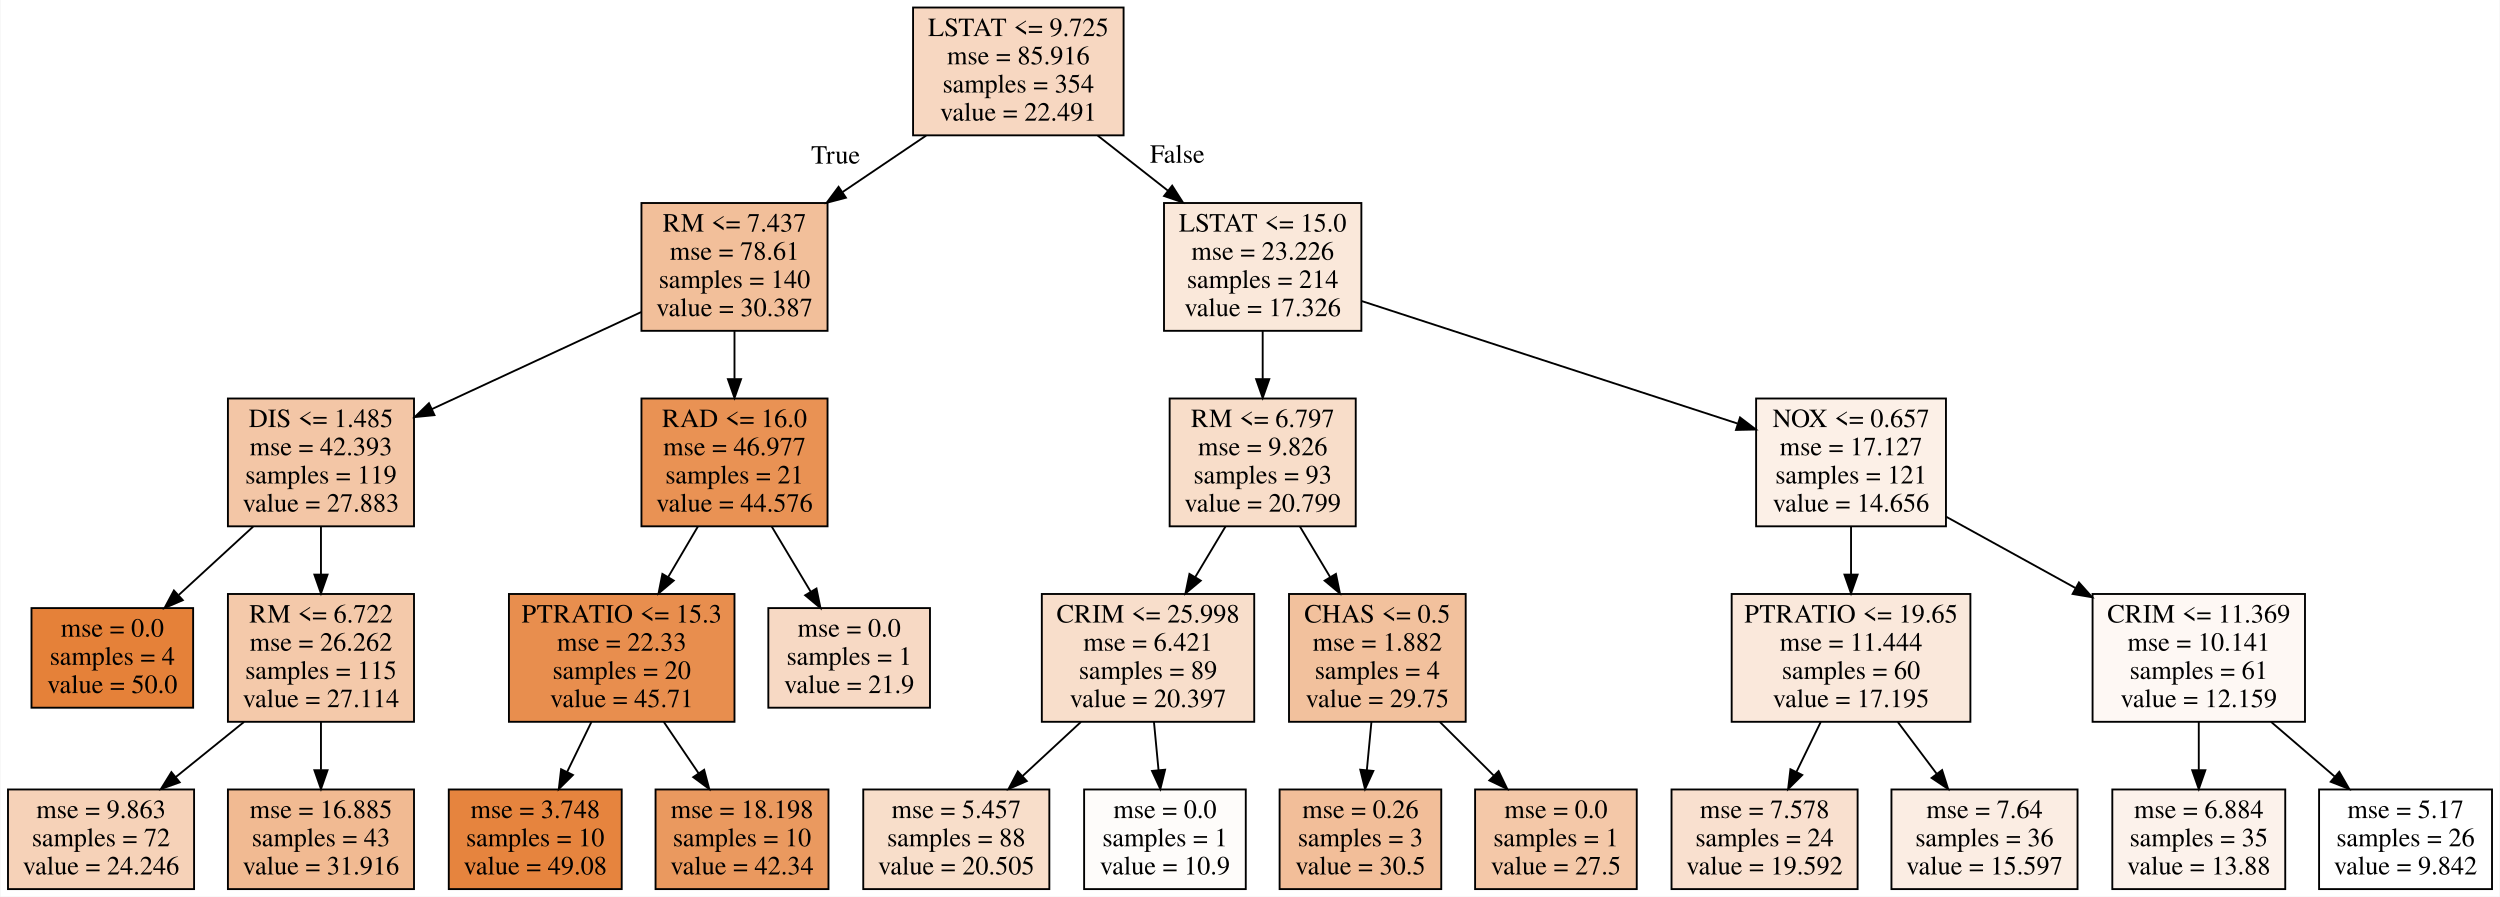
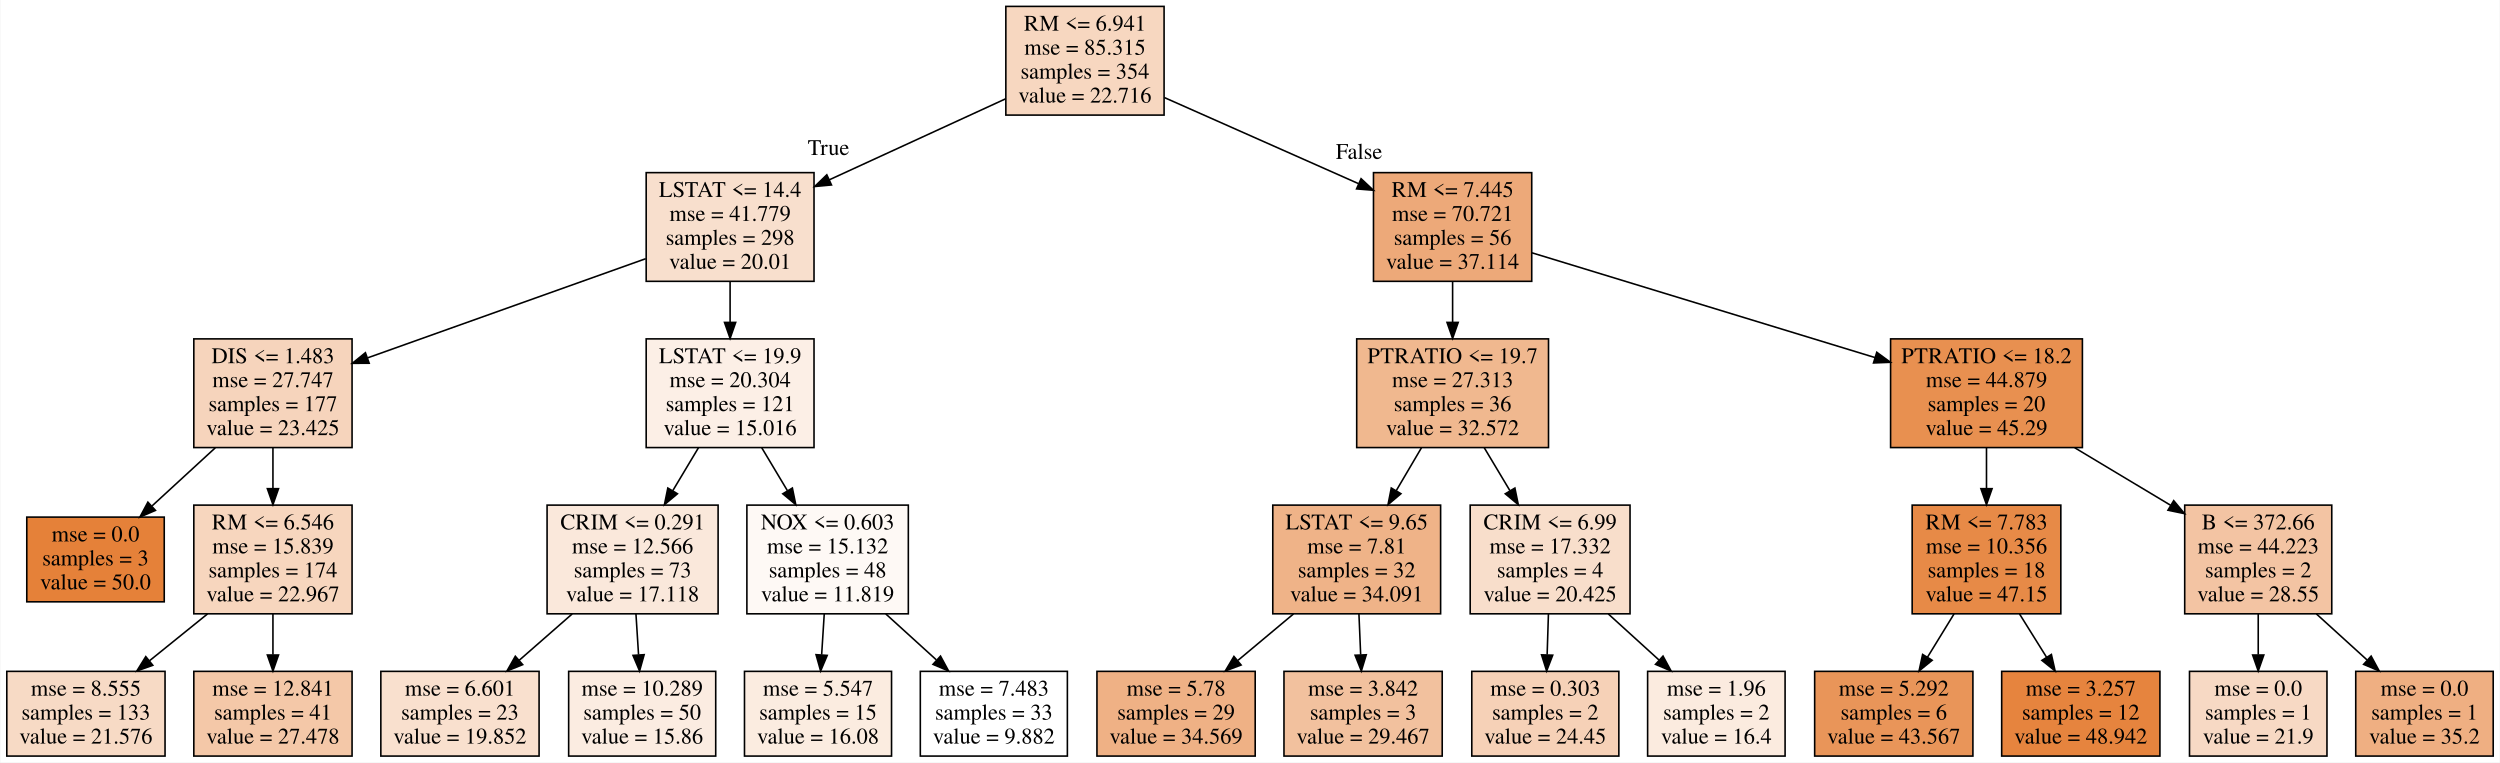
- <svg xmlns="http://www.w3.org/2000/svg" width="1330pt" height="477pt" viewBox="0.00 0.00 1329.50 477.00">
+ <svg xmlns="http://www.w3.org/2000/svg" width="1564pt" height="477pt" viewBox="0.00 0.00 1563.50 477.00">
  <g id="graph0" class="graph" transform="scale(1 1) rotate(0) translate(4 473)">
-     <polygon fill="white" stroke="transparent" points="-4,4 -4,-473 1325.5,-473 1325.5,4 -4,4" />
+     <polygon fill="white" stroke="transparent" points="-4,4 -4,-473 1559.5,-473 1559.5,4 -4,4" />
    <g id="node1" class="node">
-       <polygon fill="#f7d7c1" stroke="black" points="593.5,-469 481.5,-469 481.5,-401 593.5,-401 593.5,-469" />
-       <text text-anchor="middle" x="537.5" y="-453.8" font-family="Times,serif" font-size="14.00">LSTAT &lt;= 9.725</text>
-       <text text-anchor="middle" x="537.5" y="-438.8" font-family="Times,serif" font-size="14.00">mse = 85.916</text>
-       <text text-anchor="middle" x="537.5" y="-423.8" font-family="Times,serif" font-size="14.00">samples = 354</text>
-       <text text-anchor="middle" x="537.5" y="-408.8" font-family="Times,serif" font-size="14.00">value = 22.491</text>
+       <polygon fill="#f7d7c0" stroke="black" points="724,-469 625,-469 625,-401 724,-401 724,-469" />
+       <text text-anchor="middle" x="674.5" y="-453.8" font-family="Times,serif" font-size="14.00">RM &lt;= 6.941</text>
+       <text text-anchor="middle" x="674.5" y="-438.8" font-family="Times,serif" font-size="14.00">mse = 85.315</text>
+       <text text-anchor="middle" x="674.5" y="-423.8" font-family="Times,serif" font-size="14.00">samples = 354</text>
+       <text text-anchor="middle" x="674.5" y="-408.8" font-family="Times,serif" font-size="14.00">value = 22.716</text>
    </g>
    <g id="node2" class="node">
-       <polygon fill="#f2bf9a" stroke="black" points="436,-365 337,-365 337,-297 436,-297 436,-365" />
-       <text text-anchor="middle" x="386.5" y="-349.8" font-family="Times,serif" font-size="14.00">RM &lt;= 7.437</text>
-       <text text-anchor="middle" x="386.5" y="-334.8" font-family="Times,serif" font-size="14.00">mse = 78.61</text>
-       <text text-anchor="middle" x="386.5" y="-319.8" font-family="Times,serif" font-size="14.00">samples = 140</text>
-       <text text-anchor="middle" x="386.5" y="-304.8" font-family="Times,serif" font-size="14.00">value = 30.387</text>
+       <polygon fill="#f8dfcd" stroke="black" points="505,-365 400,-365 400,-297 505,-297 505,-365" />
+       <text text-anchor="middle" x="452.5" y="-349.8" font-family="Times,serif" font-size="14.00">LSTAT &lt;= 14.4</text>
+       <text text-anchor="middle" x="452.5" y="-334.8" font-family="Times,serif" font-size="14.00">mse = 41.779</text>
+       <text text-anchor="middle" x="452.5" y="-319.8" font-family="Times,serif" font-size="14.00">samples = 298</text>
+       <text text-anchor="middle" x="452.5" y="-304.8" font-family="Times,serif" font-size="14.00">value = 20.01</text>
    </g>
    <g id="edge1" class="edge">
-       <path fill="none" stroke="black" d="M488.47,-400.88C474.29,-391.3 458.68,-380.76 444.03,-370.86" />
-       <polygon fill="black" stroke="black" points="445.78,-367.82 435.54,-365.12 441.87,-373.62 445.78,-367.82" />
-       <text text-anchor="middle" x="440.29" y="-385.97" font-family="Times,serif" font-size="14.00">True</text>
-     </g>
-     <g id="node13" class="node">
-       <polygon fill="#fae8da" stroke="black" points="720,-365 615,-365 615,-297 720,-297 720,-365" />
-       <text text-anchor="middle" x="667.5" y="-349.8" font-family="Times,serif" font-size="14.00">LSTAT &lt;= 15.0</text>
-       <text text-anchor="middle" x="667.5" y="-334.8" font-family="Times,serif" font-size="14.00">mse = 23.226</text>
-       <text text-anchor="middle" x="667.5" y="-319.8" font-family="Times,serif" font-size="14.00">samples = 214</text>
-       <text text-anchor="middle" x="667.5" y="-304.8" font-family="Times,serif" font-size="14.00">value = 17.326</text>
-     </g>
-     <g id="edge12" class="edge">
-       <path fill="none" stroke="black" d="M579.71,-400.88C591.63,-391.53 604.72,-381.26 617.07,-371.57" />
-       <polygon fill="black" stroke="black" points="619.35,-374.23 625.06,-365.3 615.03,-368.72 619.35,-374.23" />
-       <text text-anchor="middle" x="622.06" y="-386.42" font-family="Times,serif" font-size="14.00">False</text>
+       <path fill="none" stroke="black" d="M624.96,-411.24C592.34,-396.25 549.4,-376.52 514.52,-360.5" />
+       <polygon fill="black" stroke="black" points="515.93,-357.29 505.38,-356.3 513,-363.65 515.93,-357.29" />
+       <text text-anchor="middle" x="514.06" y="-376.04" font-family="Times,serif" font-size="14.00">True</text>
+     </g>
+     <g id="node15" class="node">
+       <polygon fill="#eda979" stroke="black" points="954,-365 855,-365 855,-297 954,-297 954,-365" />
+       <text text-anchor="middle" x="904.5" y="-349.8" font-family="Times,serif" font-size="14.00">RM &lt;= 7.445</text>
+       <text text-anchor="middle" x="904.5" y="-334.8" font-family="Times,serif" font-size="14.00">mse = 70.721</text>
+       <text text-anchor="middle" x="904.5" y="-319.8" font-family="Times,serif" font-size="14.00">samples = 56</text>
+       <text text-anchor="middle" x="904.5" y="-304.8" font-family="Times,serif" font-size="14.00">value = 37.114</text>
+     </g>
+     <g id="edge14" class="edge">
+       <path fill="none" stroke="black" d="M724.12,-411.99C759.79,-396.17 808.03,-374.78 845.65,-358.1" />
+       <polygon fill="black" stroke="black" points="847.24,-361.22 854.97,-353.97 844.41,-354.82 847.24,-361.22" />
+       <text text-anchor="middle" x="845.97" y="-373.59" font-family="Times,serif" font-size="14.00">False</text>
    </g>
    <g id="node3" class="node">
-       <polygon fill="#f3c6a6" stroke="black" points="216,-261 117,-261 117,-193 216,-193 216,-261" />
-       <text text-anchor="middle" x="166.5" y="-245.8" font-family="Times,serif" font-size="14.00">DIS &lt;= 1.485</text>
-       <text text-anchor="middle" x="166.5" y="-230.8" font-family="Times,serif" font-size="14.00">mse = 42.393</text>
-       <text text-anchor="middle" x="166.5" y="-215.8" font-family="Times,serif" font-size="14.00">samples = 119</text>
-       <text text-anchor="middle" x="166.5" y="-200.8" font-family="Times,serif" font-size="14.00">value = 27.883</text>
+       <polygon fill="#f6d4bc" stroke="black" points="216,-261 117,-261 117,-193 216,-193 216,-261" />
+       <text text-anchor="middle" x="166.5" y="-245.8" font-family="Times,serif" font-size="14.00">DIS &lt;= 1.483</text>
+       <text text-anchor="middle" x="166.5" y="-230.8" font-family="Times,serif" font-size="14.00">mse = 27.747</text>
+       <text text-anchor="middle" x="166.5" y="-215.8" font-family="Times,serif" font-size="14.00">samples = 177</text>
+       <text text-anchor="middle" x="166.5" y="-200.8" font-family="Times,serif" font-size="14.00">value = 23.425</text>
    </g>
    <g id="edge2" class="edge">
-       <path fill="none" stroke="black" d="M336.85,-306.98C303.81,-291.66 260.25,-271.47 225.45,-255.33" />
-       <polygon fill="black" stroke="black" points="226.89,-252.14 216.35,-251.11 223.95,-258.49 226.89,-252.14" />
+       <path fill="none" stroke="black" d="M399.71,-311.17C350.43,-293.6 276.99,-267.41 225.73,-249.13" />
+       <polygon fill="black" stroke="black" points="226.71,-245.76 216.11,-245.69 224.35,-252.35 226.71,-245.76" />
    </g>
    <g id="node8" class="node">
-       <polygon fill="#e99254" stroke="black" points="436,-261 337,-261 337,-193 436,-193 436,-261" />
-       <text text-anchor="middle" x="386.5" y="-245.8" font-family="Times,serif" font-size="14.00">RAD &lt;= 16.0</text>
-       <text text-anchor="middle" x="386.5" y="-230.8" font-family="Times,serif" font-size="14.00">mse = 46.977</text>
-       <text text-anchor="middle" x="386.5" y="-215.8" font-family="Times,serif" font-size="14.00">samples = 21</text>
-       <text text-anchor="middle" x="386.5" y="-200.8" font-family="Times,serif" font-size="14.00">value = 44.576</text>
+       <polygon fill="#fcefe6" stroke="black" points="505,-261 400,-261 400,-193 505,-193 505,-261" />
+       <text text-anchor="middle" x="452.5" y="-245.8" font-family="Times,serif" font-size="14.00">LSTAT &lt;= 19.9</text>
+       <text text-anchor="middle" x="452.5" y="-230.8" font-family="Times,serif" font-size="14.00">mse = 20.304</text>
+       <text text-anchor="middle" x="452.5" y="-215.8" font-family="Times,serif" font-size="14.00">samples = 121</text>
+       <text text-anchor="middle" x="452.5" y="-200.8" font-family="Times,serif" font-size="14.00">value = 15.016</text>
    </g>
    <g id="edge7" class="edge">
-       <path fill="none" stroke="black" d="M386.5,-296.88C386.5,-288.78 386.5,-279.98 386.5,-271.47" />
-       <polygon fill="black" stroke="black" points="390,-271.3 386.5,-261.3 383,-271.3 390,-271.3" />
+       <path fill="none" stroke="black" d="M452.5,-296.88C452.5,-288.78 452.5,-279.98 452.5,-271.47" />
+       <polygon fill="black" stroke="black" points="456,-271.3 452.5,-261.3 449,-271.3 456,-271.3" />
    </g>
    <g id="node4" class="node">
      <polygon fill="#e58139" stroke="black" points="98.5,-149.5 12.5,-149.5 12.5,-96.5 98.5,-96.5 98.5,-149.5" />
      <text text-anchor="middle" x="55.5" y="-134.3" font-family="Times,serif" font-size="14.00">mse = 0.0</text>
-       <text text-anchor="middle" x="55.5" y="-119.3" font-family="Times,serif" font-size="14.00">samples = 4</text>
+       <text text-anchor="middle" x="55.5" y="-119.3" font-family="Times,serif" font-size="14.00">samples = 3</text>
      <text text-anchor="middle" x="55.5" y="-104.3" font-family="Times,serif" font-size="14.00">value = 50.0</text>
    </g>
    <g id="edge3" class="edge">
      <path fill="none" stroke="black" d="M130.46,-192.88C117.78,-181.23 103.54,-168.14 90.9,-156.53" />
      <polygon fill="black" stroke="black" points="93,-153.71 83.27,-149.52 88.27,-158.86 93,-153.71" />
    </g>
    <g id="node5" class="node">
-       <polygon fill="#f4c9aa" stroke="black" points="216,-157 117,-157 117,-89 216,-89 216,-157" />
-       <text text-anchor="middle" x="166.5" y="-141.8" font-family="Times,serif" font-size="14.00">RM &lt;= 6.722</text>
-       <text text-anchor="middle" x="166.5" y="-126.8" font-family="Times,serif" font-size="14.00">mse = 26.262</text>
-       <text text-anchor="middle" x="166.5" y="-111.8" font-family="Times,serif" font-size="14.00">samples = 115</text>
-       <text text-anchor="middle" x="166.5" y="-96.8" font-family="Times,serif" font-size="14.00">value = 27.114</text>
+       <polygon fill="#f7d6be" stroke="black" points="216,-157 117,-157 117,-89 216,-89 216,-157" />
+       <text text-anchor="middle" x="166.5" y="-141.8" font-family="Times,serif" font-size="14.00">RM &lt;= 6.546</text>
+       <text text-anchor="middle" x="166.5" y="-126.8" font-family="Times,serif" font-size="14.00">mse = 15.839</text>
+       <text text-anchor="middle" x="166.5" y="-111.8" font-family="Times,serif" font-size="14.00">samples = 174</text>
+       <text text-anchor="middle" x="166.5" y="-96.8" font-family="Times,serif" font-size="14.00">value = 22.967</text>
    </g>
    <g id="edge4" class="edge">
      <path fill="none" stroke="black" d="M166.5,-192.88C166.5,-184.78 166.5,-175.98 166.5,-167.47" />
      <polygon fill="black" stroke="black" points="170,-167.3 166.5,-157.3 163,-167.3 170,-167.3" />
    </g>
    <g id="node6" class="node">
-       <polygon fill="#f6d2b8" stroke="black" points="99,-53 0,-53 0,0 99,0 99,-53" />
-       <text text-anchor="middle" x="49.5" y="-37.8" font-family="Times,serif" font-size="14.00">mse = 9.863</text>
-       <text text-anchor="middle" x="49.5" y="-22.8" font-family="Times,serif" font-size="14.00">samples = 72</text>
-       <text text-anchor="middle" x="49.5" y="-7.8" font-family="Times,serif" font-size="14.00">value = 24.246</text>
+       <polygon fill="#f7dac5" stroke="black" points="99,-53 0,-53 0,0 99,0 99,-53" />
+       <text text-anchor="middle" x="49.5" y="-37.8" font-family="Times,serif" font-size="14.00">mse = 8.555</text>
+       <text text-anchor="middle" x="49.5" y="-22.8" font-family="Times,serif" font-size="14.00">samples = 133</text>
+       <text text-anchor="middle" x="49.5" y="-7.8" font-family="Times,serif" font-size="14.00">value = 21.576</text>
    </g>
    <g id="edge5" class="edge">
      <path fill="none" stroke="black" d="M125.58,-88.95C113.8,-79.43 100.97,-69.07 89.26,-59.62" />
      <polygon fill="black" stroke="black" points="91.34,-56.8 81.36,-53.24 86.94,-62.24 91.34,-56.8" />
    </g>
    <g id="node7" class="node">
-       <polygon fill="#f1ba92" stroke="black" points="216,-53 117,-53 117,0 216,0 216,-53" />
-       <text text-anchor="middle" x="166.5" y="-37.8" font-family="Times,serif" font-size="14.00">mse = 16.885</text>
-       <text text-anchor="middle" x="166.5" y="-22.8" font-family="Times,serif" font-size="14.00">samples = 43</text>
-       <text text-anchor="middle" x="166.5" y="-7.8" font-family="Times,serif" font-size="14.00">value = 31.916</text>
+       <polygon fill="#f4c8a8" stroke="black" points="216,-53 117,-53 117,0 216,0 216,-53" />
+       <text text-anchor="middle" x="166.5" y="-37.8" font-family="Times,serif" font-size="14.00">mse = 12.841</text>
+       <text text-anchor="middle" x="166.5" y="-22.8" font-family="Times,serif" font-size="14.00">samples = 41</text>
+       <text text-anchor="middle" x="166.5" y="-7.8" font-family="Times,serif" font-size="14.00">value = 27.478</text>
    </g>
    <g id="edge6" class="edge">
      <path fill="none" stroke="black" d="M166.5,-88.95C166.5,-80.72 166.5,-71.85 166.5,-63.48" />
      <polygon fill="black" stroke="black" points="170,-63.24 166.5,-53.24 163,-63.24 170,-63.24" />
    </g>
    <g id="node9" class="node">
-       <polygon fill="#e88e4e" stroke="black" points="386.5,-157 266.5,-157 266.5,-89 386.5,-89 386.5,-157" />
-       <text text-anchor="middle" x="326.5" y="-141.8" font-family="Times,serif" font-size="14.00">PTRATIO &lt;= 15.3</text>
-       <text text-anchor="middle" x="326.5" y="-126.8" font-family="Times,serif" font-size="14.00">mse = 22.33</text>
-       <text text-anchor="middle" x="326.5" y="-111.8" font-family="Times,serif" font-size="14.00">samples = 20</text>
-       <text text-anchor="middle" x="326.5" y="-96.8" font-family="Times,serif" font-size="14.00">value = 45.71</text>
+       <polygon fill="#fae8db" stroke="black" points="445,-157 338,-157 338,-89 445,-89 445,-157" />
+       <text text-anchor="middle" x="391.5" y="-141.8" font-family="Times,serif" font-size="14.00">CRIM &lt;= 0.291</text>
+       <text text-anchor="middle" x="391.5" y="-126.8" font-family="Times,serif" font-size="14.00">mse = 12.566</text>
+       <text text-anchor="middle" x="391.5" y="-111.8" font-family="Times,serif" font-size="14.00">samples = 73</text>
+       <text text-anchor="middle" x="391.5" y="-96.8" font-family="Times,serif" font-size="14.00">value = 17.118</text>
    </g>
    <g id="edge8" class="edge">
-       <path fill="none" stroke="black" d="M367.02,-192.88C361.99,-184.33 356.51,-175.01 351.25,-166.07" />
-       <polygon fill="black" stroke="black" points="354.17,-164.14 346.09,-157.3 348.14,-167.69 354.17,-164.14" />
+       <path fill="none" stroke="black" d="M432.7,-192.88C427.58,-184.33 422.01,-175.01 416.66,-166.07" />
+       <polygon fill="black" stroke="black" points="419.55,-164.09 411.41,-157.3 413.54,-167.68 419.55,-164.09" />
    </g>
    <g id="node12" class="node">
-       <polygon fill="#f7d9c4" stroke="black" points="490.5,-149.5 404.5,-149.5 404.5,-96.5 490.5,-96.5 490.5,-149.5" />
-       <text text-anchor="middle" x="447.5" y="-134.3" font-family="Times,serif" font-size="14.00">mse = 0.0</text>
-       <text text-anchor="middle" x="447.5" y="-119.3" font-family="Times,serif" font-size="14.00">samples = 1</text>
-       <text text-anchor="middle" x="447.5" y="-104.3" font-family="Times,serif" font-size="14.00">value = 21.9</text>
+       <polygon fill="#fef9f5" stroke="black" points="564,-157 463,-157 463,-89 564,-89 564,-157" />
+       <text text-anchor="middle" x="513.5" y="-141.8" font-family="Times,serif" font-size="14.00">NOX &lt;= 0.603</text>
+       <text text-anchor="middle" x="513.5" y="-126.8" font-family="Times,serif" font-size="14.00">mse = 15.132</text>
+       <text text-anchor="middle" x="513.5" y="-111.8" font-family="Times,serif" font-size="14.00">samples = 48</text>
+       <text text-anchor="middle" x="513.5" y="-96.8" font-family="Times,serif" font-size="14.00">value = 11.819</text>
    </g>
    <g id="edge11" class="edge">
-       <path fill="none" stroke="black" d="M406.3,-192.88C412.95,-181.78 420.37,-169.37 427.06,-158.18" />
-       <polygon fill="black" stroke="black" points="430.11,-159.9 432.24,-149.52 424.1,-156.31 430.11,-159.9" />
+       <path fill="none" stroke="black" d="M472.3,-192.88C477.42,-184.33 482.99,-175.01 488.34,-166.07" />
+       <polygon fill="black" stroke="black" points="491.46,-167.68 493.59,-157.3 485.45,-164.09 491.46,-167.68" />
    </g>
    <g id="node10" class="node">
-       <polygon fill="#e6843e" stroke="black" points="326.5,-53 234.5,-53 234.5,0 326.5,0 326.5,-53" />
-       <text text-anchor="middle" x="280.5" y="-37.8" font-family="Times,serif" font-size="14.00">mse = 3.748</text>
-       <text text-anchor="middle" x="280.5" y="-22.8" font-family="Times,serif" font-size="14.00">samples = 10</text>
-       <text text-anchor="middle" x="280.5" y="-7.8" font-family="Times,serif" font-size="14.00">value = 49.08</text>
+       <polygon fill="#f9e0ce" stroke="black" points="333,-53 234,-53 234,0 333,0 333,-53" />
+       <text text-anchor="middle" x="283.5" y="-37.8" font-family="Times,serif" font-size="14.00">mse = 6.601</text>
+       <text text-anchor="middle" x="283.5" y="-22.8" font-family="Times,serif" font-size="14.00">samples = 23</text>
+       <text text-anchor="middle" x="283.5" y="-7.8" font-family="Times,serif" font-size="14.00">value = 19.852</text>
    </g>
    <g id="edge9" class="edge">
-       <path fill="none" stroke="black" d="M310.41,-88.95C306.23,-80.35 301.7,-71.06 297.47,-62.37" />
-       <polygon fill="black" stroke="black" points="300.55,-60.7 293.03,-53.24 294.26,-63.76 300.55,-60.7" />
+       <path fill="none" stroke="black" d="M353.73,-88.95C342.96,-79.53 331.24,-69.27 320.52,-59.89" />
+       <polygon fill="black" stroke="black" points="322.74,-57.19 312.91,-53.24 318.13,-62.46 322.74,-57.19" />
    </g>
    <g id="node11" class="node">
-       <polygon fill="#ea995f" stroke="black" points="436.5,-53 344.5,-53 344.5,0 436.5,0 436.5,-53" />
-       <text text-anchor="middle" x="390.5" y="-37.8" font-family="Times,serif" font-size="14.00">mse = 18.198</text>
-       <text text-anchor="middle" x="390.5" y="-22.8" font-family="Times,serif" font-size="14.00">samples = 10</text>
-       <text text-anchor="middle" x="390.5" y="-7.8" font-family="Times,serif" font-size="14.00">value = 42.34</text>
+       <polygon fill="#fbece1" stroke="black" points="443.5,-53 351.5,-53 351.5,0 443.5,0 443.5,-53" />
+       <text text-anchor="middle" x="397.5" y="-37.8" font-family="Times,serif" font-size="14.00">mse = 10.289</text>
+       <text text-anchor="middle" x="397.5" y="-22.8" font-family="Times,serif" font-size="14.00">samples = 50</text>
+       <text text-anchor="middle" x="397.5" y="-7.8" font-family="Times,serif" font-size="14.00">value = 15.86</text>
    </g>
    <g id="edge10" class="edge">
-       <path fill="none" stroke="black" d="M348.88,-88.95C354.89,-80.07 361.4,-70.46 367.45,-61.54" />
-       <polygon fill="black" stroke="black" points="370.36,-63.48 373.07,-53.24 364.56,-59.55 370.36,-63.48" />
+       <path fill="none" stroke="black" d="M393.6,-88.95C394.12,-80.72 394.68,-71.85 395.22,-63.48" />
+       <polygon fill="black" stroke="black" points="398.73,-63.44 395.87,-53.24 391.74,-62.99 398.73,-63.44" />
+     </g>
+     <g id="node13" class="node">
+       <polygon fill="#fbece0" stroke="black" points="553.5,-53 461.5,-53 461.5,0 553.5,0 553.5,-53" />
+       <text text-anchor="middle" x="507.5" y="-37.8" font-family="Times,serif" font-size="14.00">mse = 5.547</text>
+       <text text-anchor="middle" x="507.5" y="-22.8" font-family="Times,serif" font-size="14.00">samples = 15</text>
+       <text text-anchor="middle" x="507.5" y="-7.8" font-family="Times,serif" font-size="14.00">value = 16.08</text>
+     </g>
+     <g id="edge12" class="edge">
+       <path fill="none" stroke="black" d="M511.4,-88.95C510.88,-80.72 510.32,-71.85 509.78,-63.48" />
+       <polygon fill="black" stroke="black" points="513.26,-62.99 509.13,-53.24 506.27,-63.44 513.26,-62.99" />
    </g>
    <g id="node14" class="node">
-       <polygon fill="#f8ddc9" stroke="black" points="717,-261 618,-261 618,-193 717,-193 717,-261" />
-       <text text-anchor="middle" x="667.5" y="-245.8" font-family="Times,serif" font-size="14.00">RM &lt;= 6.797</text>
-       <text text-anchor="middle" x="667.5" y="-230.8" font-family="Times,serif" font-size="14.00">mse = 9.826</text>
-       <text text-anchor="middle" x="667.5" y="-215.8" font-family="Times,serif" font-size="14.00">samples = 93</text>
-       <text text-anchor="middle" x="667.5" y="-200.8" font-family="Times,serif" font-size="14.00">value = 20.799</text>
+       <polygon fill="#ffffff" stroke="black" points="663.5,-53 571.5,-53 571.5,0 663.5,0 663.5,-53" />
+       <text text-anchor="middle" x="617.5" y="-37.8" font-family="Times,serif" font-size="14.00">mse = 7.483</text>
+       <text text-anchor="middle" x="617.5" y="-22.8" font-family="Times,serif" font-size="14.00">samples = 33</text>
+       <text text-anchor="middle" x="617.5" y="-7.8" font-family="Times,serif" font-size="14.00">value = 9.882</text>
    </g>
    <g id="edge13" class="edge">
-       <path fill="none" stroke="black" d="M667.5,-296.88C667.5,-288.78 667.5,-279.98 667.5,-271.47" />
-       <polygon fill="black" stroke="black" points="671,-271.3 667.5,-261.3 664,-271.3 671,-271.3" />
+       <path fill="none" stroke="black" d="M549.87,-88.95C560.14,-79.62 571.31,-69.47 581.55,-60.16" />
+       <polygon fill="black" stroke="black" points="584.13,-62.55 589.18,-53.24 579.42,-57.37 584.13,-62.55" />
+     </g>
+     <g id="node16" class="node">
+       <polygon fill="#f0b88f" stroke="black" points="964.5,-261 844.5,-261 844.5,-193 964.5,-193 964.5,-261" />
+       <text text-anchor="middle" x="904.5" y="-245.8" font-family="Times,serif" font-size="14.00">PTRATIO &lt;= 19.7</text>
+       <text text-anchor="middle" x="904.5" y="-230.8" font-family="Times,serif" font-size="14.00">mse = 27.313</text>
+       <text text-anchor="middle" x="904.5" y="-215.8" font-family="Times,serif" font-size="14.00">samples = 36</text>
+       <text text-anchor="middle" x="904.5" y="-200.8" font-family="Times,serif" font-size="14.00">value = 32.572</text>
+     </g>
+     <g id="edge15" class="edge">
+       <path fill="none" stroke="black" d="M904.5,-296.88C904.5,-288.78 904.5,-279.98 904.5,-271.47" />
+       <polygon fill="black" stroke="black" points="908,-271.3 904.5,-261.3 901,-271.3 908,-271.3" />
+     </g>
+     <g id="node23" class="node">
+       <polygon fill="#e89050" stroke="black" points="1298.5,-261 1178.5,-261 1178.5,-193 1298.5,-193 1298.5,-261" />
+       <text text-anchor="middle" x="1238.5" y="-245.8" font-family="Times,serif" font-size="14.00">PTRATIO &lt;= 18.2</text>
+       <text text-anchor="middle" x="1238.5" y="-230.8" font-family="Times,serif" font-size="14.00">mse = 44.879</text>
+       <text text-anchor="middle" x="1238.5" y="-215.8" font-family="Times,serif" font-size="14.00">samples = 20</text>
+       <text text-anchor="middle" x="1238.5" y="-200.8" font-family="Times,serif" font-size="14.00">value = 45.29</text>
+     </g>
+     <g id="edge22" class="edge">
+       <path fill="none" stroke="black" d="M954.14,-314.84C1011.01,-297.47 1104.59,-268.89 1168.76,-249.3" />
+       <polygon fill="black" stroke="black" points="1169.86,-252.62 1178.4,-246.35 1167.81,-245.93 1169.86,-252.62" />
+     </g>
+     <g id="node17" class="node">
+       <polygon fill="#efb388" stroke="black" points="897,-157 792,-157 792,-89 897,-89 897,-157" />
+       <text text-anchor="middle" x="844.5" y="-141.8" font-family="Times,serif" font-size="14.00">LSTAT &lt;= 9.65</text>
+       <text text-anchor="middle" x="844.5" y="-126.8" font-family="Times,serif" font-size="14.00">mse = 7.81</text>
+       <text text-anchor="middle" x="844.5" y="-111.8" font-family="Times,serif" font-size="14.00">samples = 32</text>
+       <text text-anchor="middle" x="844.5" y="-96.8" font-family="Times,serif" font-size="14.00">value = 34.091</text>
+     </g>
+     <g id="edge16" class="edge">
+       <path fill="none" stroke="black" d="M885.02,-192.88C879.99,-184.33 874.51,-175.01 869.25,-166.07" />
+       <polygon fill="black" stroke="black" points="872.17,-164.14 864.09,-157.3 866.14,-167.69 872.17,-164.14" />
+     </g>
+     <g id="node20" class="node">
+       <polygon fill="#f8decb" stroke="black" points="1015.5,-157 915.5,-157 915.5,-89 1015.5,-89 1015.5,-157" />
+       <text text-anchor="middle" x="965.5" y="-141.8" font-family="Times,serif" font-size="14.00">CRIM &lt;= 6.99</text>
+       <text text-anchor="middle" x="965.5" y="-126.8" font-family="Times,serif" font-size="14.00">mse = 17.332</text>
+       <text text-anchor="middle" x="965.5" y="-111.8" font-family="Times,serif" font-size="14.00">samples = 4</text>
+       <text text-anchor="middle" x="965.5" y="-96.8" font-family="Times,serif" font-size="14.00">value = 20.425</text>
+     </g>
+     <g id="edge19" class="edge">
+       <path fill="none" stroke="black" d="M924.3,-192.88C929.42,-184.33 934.99,-175.01 940.34,-166.07" />
+       <polygon fill="black" stroke="black" points="943.46,-167.68 945.59,-157.3 937.45,-164.09 943.46,-167.68" />
+     </g>
+     <g id="node18" class="node">
+       <polygon fill="#efb185" stroke="black" points="781,-53 682,-53 682,0 781,0 781,-53" />
+       <text text-anchor="middle" x="731.5" y="-37.8" font-family="Times,serif" font-size="14.00">mse = 5.78</text>
+       <text text-anchor="middle" x="731.5" y="-22.8" font-family="Times,serif" font-size="14.00">samples = 29</text>
+       <text text-anchor="middle" x="731.5" y="-7.8" font-family="Times,serif" font-size="14.00">value = 34.569</text>
+     </g>
+     <g id="edge17" class="edge">
+       <path fill="none" stroke="black" d="M804.98,-88.95C793.71,-79.53 781.45,-69.27 770.23,-59.89" />
+       <polygon fill="black" stroke="black" points="772.19,-56.97 762.28,-53.24 767.7,-62.34 772.19,-56.97" />
+     </g>
+     <g id="node19" class="node">
+       <polygon fill="#f2c19e" stroke="black" points="898,-53 799,-53 799,0 898,0 898,-53" />
+       <text text-anchor="middle" x="848.5" y="-37.8" font-family="Times,serif" font-size="14.00">mse = 3.842</text>
+       <text text-anchor="middle" x="848.5" y="-22.8" font-family="Times,serif" font-size="14.00">samples = 3</text>
+       <text text-anchor="middle" x="848.5" y="-7.8" font-family="Times,serif" font-size="14.00">value = 29.467</text>
+     </g>
+     <g id="edge18" class="edge">
+       <path fill="none" stroke="black" d="M845.9,-88.95C846.25,-80.72 846.62,-71.85 846.98,-63.48" />
+       <polygon fill="black" stroke="black" points="850.48,-63.38 847.41,-53.24 843.49,-63.08 850.48,-63.38" />
    </g>
    <g id="node21" class="node">
-       <polygon fill="#fcf0e7" stroke="black" points="1031,-261 930,-261 930,-193 1031,-193 1031,-261" />
-       <text text-anchor="middle" x="980.5" y="-245.8" font-family="Times,serif" font-size="14.00">NOX &lt;= 0.657</text>
-       <text text-anchor="middle" x="980.5" y="-230.8" font-family="Times,serif" font-size="14.00">mse = 17.127</text>
-       <text text-anchor="middle" x="980.5" y="-215.8" font-family="Times,serif" font-size="14.00">samples = 121</text>
-       <text text-anchor="middle" x="980.5" y="-200.8" font-family="Times,serif" font-size="14.00">value = 14.656</text>
+       <polygon fill="#f6d1b7" stroke="black" points="1008.5,-53 916.5,-53 916.5,0 1008.5,0 1008.5,-53" />
+       <text text-anchor="middle" x="962.5" y="-37.8" font-family="Times,serif" font-size="14.00">mse = 0.303</text>
+       <text text-anchor="middle" x="962.5" y="-22.8" font-family="Times,serif" font-size="14.00">samples = 2</text>
+       <text text-anchor="middle" x="962.5" y="-7.8" font-family="Times,serif" font-size="14.00">value = 24.45</text>
    </g>
    <g id="edge20" class="edge">
-       <path fill="none" stroke="black" d="M720.24,-312.81C775.5,-294.81 862.16,-266.56 920.12,-247.68" />
-       <polygon fill="black" stroke="black" points="921.45,-250.92 929.88,-244.5 919.29,-244.27 921.45,-250.92" />
-     </g>
-     <g id="node15" class="node">
-       <polygon fill="#f8decb" stroke="black" points="663,-157 550,-157 550,-89 663,-89 663,-157" />
-       <text text-anchor="middle" x="606.5" y="-141.8" font-family="Times,serif" font-size="14.00">CRIM &lt;= 25.998</text>
-       <text text-anchor="middle" x="606.5" y="-126.8" font-family="Times,serif" font-size="14.00">mse = 6.421</text>
-       <text text-anchor="middle" x="606.5" y="-111.8" font-family="Times,serif" font-size="14.00">samples = 89</text>
-       <text text-anchor="middle" x="606.5" y="-96.8" font-family="Times,serif" font-size="14.00">value = 20.397</text>
-     </g>
-     <g id="edge14" class="edge">
-       <path fill="none" stroke="black" d="M647.7,-192.88C642.58,-184.33 637.01,-175.01 631.66,-166.07" />
-       <polygon fill="black" stroke="black" points="634.55,-164.09 626.41,-157.3 628.54,-167.68 634.55,-164.09" />
-     </g>
-     <g id="node18" class="node">
-       <polygon fill="#f2c19d" stroke="black" points="775.5,-157 681.5,-157 681.5,-89 775.5,-89 775.5,-157" />
-       <text text-anchor="middle" x="728.5" y="-141.8" font-family="Times,serif" font-size="14.00">CHAS &lt;= 0.5</text>
-       <text text-anchor="middle" x="728.5" y="-126.8" font-family="Times,serif" font-size="14.00">mse = 1.882</text>
-       <text text-anchor="middle" x="728.5" y="-111.8" font-family="Times,serif" font-size="14.00">samples = 4</text>
-       <text text-anchor="middle" x="728.5" y="-96.8" font-family="Times,serif" font-size="14.00">value = 29.75</text>
-     </g>
-     <g id="edge17" class="edge">
-       <path fill="none" stroke="black" d="M687.3,-192.88C692.42,-184.33 697.99,-175.01 703.34,-166.07" />
-       <polygon fill="black" stroke="black" points="706.46,-167.68 708.59,-157.3 700.45,-164.09 706.46,-167.68" />
-     </g>
-     <g id="node16" class="node">
-       <polygon fill="#f8deca" stroke="black" points="554,-53 455,-53 455,0 554,0 554,-53" />
-       <text text-anchor="middle" x="504.5" y="-37.8" font-family="Times,serif" font-size="14.00">mse = 5.457</text>
-       <text text-anchor="middle" x="504.5" y="-22.8" font-family="Times,serif" font-size="14.00">samples = 88</text>
-       <text text-anchor="middle" x="504.5" y="-7.8" font-family="Times,serif" font-size="14.00">value = 20.505</text>
-     </g>
-     <g id="edge15" class="edge">
-       <path fill="none" stroke="black" d="M570.83,-88.95C560.75,-79.62 549.8,-69.47 539.76,-60.16" />
-       <polygon fill="black" stroke="black" points="541.99,-57.47 532.28,-53.24 537.24,-62.6 541.99,-57.47" />
-     </g>
-     <g id="node17" class="node">
-       <polygon fill="#fefcfa" stroke="black" points="658.5,-53 572.5,-53 572.5,0 658.5,0 658.5,-53" />
-       <text text-anchor="middle" x="615.5" y="-37.8" font-family="Times,serif" font-size="14.00">mse = 0.0</text>
-       <text text-anchor="middle" x="615.5" y="-22.8" font-family="Times,serif" font-size="14.00">samples = 1</text>
-       <text text-anchor="middle" x="615.5" y="-7.8" font-family="Times,serif" font-size="14.00">value = 10.9</text>
-     </g>
-     <g id="edge16" class="edge">
-       <path fill="none" stroke="black" d="M609.65,-88.95C610.44,-80.62 611.3,-71.65 612.1,-63.2" />
-       <polygon fill="black" stroke="black" points="615.58,-63.52 613.05,-53.24 608.62,-62.86 615.58,-63.52" />
-     </g>
-     <g id="node19" class="node">
-       <polygon fill="#f2be99" stroke="black" points="762.5,-53 676.5,-53 676.5,0 762.5,0 762.5,-53" />
-       <text text-anchor="middle" x="719.5" y="-37.8" font-family="Times,serif" font-size="14.00">mse = 0.26</text>
-       <text text-anchor="middle" x="719.5" y="-22.8" font-family="Times,serif" font-size="14.00">samples = 3</text>
-       <text text-anchor="middle" x="719.5" y="-7.8" font-family="Times,serif" font-size="14.00">value = 30.5</text>
-     </g>
-     <g id="edge18" class="edge">
-       <path fill="none" stroke="black" d="M725.35,-88.95C724.56,-80.62 723.7,-71.65 722.9,-63.2" />
-       <polygon fill="black" stroke="black" points="726.38,-62.86 721.95,-53.24 719.42,-63.52 726.38,-62.86" />
-     </g>
-     <g id="node20" class="node">
-       <polygon fill="#f4c8a8" stroke="black" points="866.5,-53 780.5,-53 780.5,0 866.5,0 866.5,-53" />
-       <text text-anchor="middle" x="823.5" y="-37.8" font-family="Times,serif" font-size="14.00">mse = 0.0</text>
-       <text text-anchor="middle" x="823.5" y="-22.8" font-family="Times,serif" font-size="14.00">samples = 1</text>
-       <text text-anchor="middle" x="823.5" y="-7.8" font-family="Times,serif" font-size="14.00">value = 27.5</text>
-     </g>
-     <g id="edge19" class="edge">
-       <path fill="none" stroke="black" d="M761.73,-88.95C771.01,-79.71 781.11,-69.67 790.39,-60.44" />
-       <polygon fill="black" stroke="black" points="793.01,-62.77 797.63,-53.24 788.07,-57.81 793.01,-62.77" />
+       <path fill="none" stroke="black" d="M964.45,-88.95C964.19,-80.72 963.91,-71.85 963.64,-63.48" />
+       <polygon fill="black" stroke="black" points="967.13,-63.12 963.32,-53.24 960.14,-63.34 967.13,-63.12" />
    </g>
    <g id="node22" class="node">
-       <polygon fill="#fae8db" stroke="black" points="1044,-157 917,-157 917,-89 1044,-89 1044,-157" />
-       <text text-anchor="middle" x="980.5" y="-141.8" font-family="Times,serif" font-size="14.00">PTRATIO &lt;= 19.65</text>
-       <text text-anchor="middle" x="980.5" y="-126.8" font-family="Times,serif" font-size="14.00">mse = 11.444</text>
-       <text text-anchor="middle" x="980.5" y="-111.8" font-family="Times,serif" font-size="14.00">samples = 60</text>
-       <text text-anchor="middle" x="980.5" y="-96.8" font-family="Times,serif" font-size="14.00">value = 17.195</text>
+       <polygon fill="#fbebdf" stroke="black" points="1112.5,-53 1026.5,-53 1026.5,0 1112.5,0 1112.5,-53" />
+       <text text-anchor="middle" x="1069.5" y="-37.8" font-family="Times,serif" font-size="14.00">mse = 1.96</text>
+       <text text-anchor="middle" x="1069.5" y="-22.8" font-family="Times,serif" font-size="14.00">samples = 2</text>
+       <text text-anchor="middle" x="1069.5" y="-7.8" font-family="Times,serif" font-size="14.00">value = 16.4</text>
    </g>
    <g id="edge21" class="edge">
-       <path fill="none" stroke="black" d="M980.5,-192.88C980.5,-184.78 980.5,-175.98 980.5,-167.47" />
-       <polygon fill="black" stroke="black" points="984,-167.3 980.5,-157.3 977,-167.3 984,-167.3" />
+       <path fill="none" stroke="black" d="M1001.87,-88.95C1012.14,-79.62 1023.31,-69.47 1033.55,-60.16" />
+       <polygon fill="black" stroke="black" points="1036.13,-62.55 1041.18,-53.24 1031.42,-57.37 1036.13,-62.55" />
+     </g>
+     <g id="node24" class="node">
+       <polygon fill="#e78a47" stroke="black" points="1285,-157 1192,-157 1192,-89 1285,-89 1285,-157" />
+       <text text-anchor="middle" x="1238.5" y="-141.8" font-family="Times,serif" font-size="14.00">RM &lt;= 7.783</text>
+       <text text-anchor="middle" x="1238.5" y="-126.8" font-family="Times,serif" font-size="14.00">mse = 10.356</text>
+       <text text-anchor="middle" x="1238.5" y="-111.8" font-family="Times,serif" font-size="14.00">samples = 18</text>
+       <text text-anchor="middle" x="1238.5" y="-96.8" font-family="Times,serif" font-size="14.00">value = 47.15</text>
+     </g>
+     <g id="edge23" class="edge">
+       <path fill="none" stroke="black" d="M1238.5,-192.88C1238.5,-184.78 1238.5,-175.98 1238.5,-167.47" />
+       <polygon fill="black" stroke="black" points="1242,-167.3 1238.5,-157.3 1235,-167.3 1242,-167.3" />
+     </g>
+     <g id="node27" class="node">
+       <polygon fill="#f3c4a3" stroke="black" points="1454.5,-157 1362.5,-157 1362.5,-89 1454.5,-89 1454.5,-157" />
+       <text text-anchor="middle" x="1408.5" y="-141.8" font-family="Times,serif" font-size="14.00">B &lt;= 372.66</text>
+       <text text-anchor="middle" x="1408.5" y="-126.8" font-family="Times,serif" font-size="14.00">mse = 44.223</text>
+       <text text-anchor="middle" x="1408.5" y="-111.8" font-family="Times,serif" font-size="14.00">samples = 2</text>
+       <text text-anchor="middle" x="1408.5" y="-96.8" font-family="Times,serif" font-size="14.00">value = 28.55</text>
+     </g>
+     <g id="edge26" class="edge">
+       <path fill="none" stroke="black" d="M1293.69,-192.88C1312.95,-181.33 1334.54,-168.38 1353.75,-156.85" />
+       <polygon fill="black" stroke="black" points="1355.62,-159.81 1362.4,-151.66 1352.02,-153.8 1355.62,-159.81" />
    </g>
    <g id="node25" class="node">
-       <polygon fill="#fef8f4" stroke="black" points="1222,-157 1109,-157 1109,-89 1222,-89 1222,-157" />
-       <text text-anchor="middle" x="1165.5" y="-141.8" font-family="Times,serif" font-size="14.00">CRIM &lt;= 11.369</text>
-       <text text-anchor="middle" x="1165.5" y="-126.8" font-family="Times,serif" font-size="14.00">mse = 10.141</text>
-       <text text-anchor="middle" x="1165.5" y="-111.8" font-family="Times,serif" font-size="14.00">samples = 61</text>
-       <text text-anchor="middle" x="1165.5" y="-96.8" font-family="Times,serif" font-size="14.00">value = 12.159</text>
+       <polygon fill="#e99559" stroke="black" points="1230,-53 1131,-53 1131,0 1230,0 1230,-53" />
+       <text text-anchor="middle" x="1180.5" y="-37.8" font-family="Times,serif" font-size="14.00">mse = 5.292</text>
+       <text text-anchor="middle" x="1180.5" y="-22.8" font-family="Times,serif" font-size="14.00">samples = 6</text>
+       <text text-anchor="middle" x="1180.5" y="-7.8" font-family="Times,serif" font-size="14.00">value = 43.567</text>
    </g>
    <g id="edge24" class="edge">
-       <path fill="none" stroke="black" d="M1031.05,-198.13C1052.3,-186.41 1077.3,-172.63 1099.94,-160.15" />
-       <polygon fill="black" stroke="black" points="1101.75,-163.15 1108.82,-155.25 1098.37,-157.02 1101.75,-163.15" />
-     </g>
-     <g id="node23" class="node">
-       <polygon fill="#f9e0cf" stroke="black" points="984,-53 885,-53 885,0 984,0 984,-53" />
-       <text text-anchor="middle" x="934.5" y="-37.8" font-family="Times,serif" font-size="14.00">mse = 7.578</text>
-       <text text-anchor="middle" x="934.5" y="-22.8" font-family="Times,serif" font-size="14.00">samples = 24</text>
-       <text text-anchor="middle" x="934.5" y="-7.8" font-family="Times,serif" font-size="14.00">value = 19.592</text>
-     </g>
-     <g id="edge22" class="edge">
-       <path fill="none" stroke="black" d="M964.41,-88.95C960.23,-80.35 955.7,-71.06 951.47,-62.37" />
-       <polygon fill="black" stroke="black" points="954.55,-60.7 947.03,-53.24 948.26,-63.76 954.55,-60.7" />
-     </g>
-     <g id="node24" class="node">
-       <polygon fill="#fbede3" stroke="black" points="1101,-53 1002,-53 1002,0 1101,0 1101,-53" />
-       <text text-anchor="middle" x="1051.5" y="-37.8" font-family="Times,serif" font-size="14.00">mse = 7.64</text>
-       <text text-anchor="middle" x="1051.5" y="-22.8" font-family="Times,serif" font-size="14.00">samples = 36</text>
-       <text text-anchor="middle" x="1051.5" y="-7.8" font-family="Times,serif" font-size="14.00">value = 15.597</text>
-     </g>
-     <g id="edge23" class="edge">
-       <path fill="none" stroke="black" d="M1005.33,-88.95C1012.07,-79.98 1019.37,-70.27 1026.13,-61.26" />
-       <polygon fill="black" stroke="black" points="1028.95,-63.33 1032.16,-53.24 1023.36,-59.13 1028.95,-63.33" />
+       <path fill="none" stroke="black" d="M1218.21,-88.95C1212.82,-80.17 1206.99,-70.66 1201.56,-61.82" />
+       <polygon fill="black" stroke="black" points="1204.51,-59.93 1196.3,-53.24 1198.54,-63.59 1204.51,-59.93" />
    </g>
    <g id="node26" class="node">
-       <polygon fill="#fcf2eb" stroke="black" points="1211.5,-53 1119.5,-53 1119.5,0 1211.5,0 1211.5,-53" />
-       <text text-anchor="middle" x="1165.5" y="-37.8" font-family="Times,serif" font-size="14.00">mse = 6.884</text>
-       <text text-anchor="middle" x="1165.5" y="-22.8" font-family="Times,serif" font-size="14.00">samples = 35</text>
-       <text text-anchor="middle" x="1165.5" y="-7.8" font-family="Times,serif" font-size="14.00">value = 13.88</text>
+       <polygon fill="#e6843e" stroke="black" points="1347,-53 1248,-53 1248,0 1347,0 1347,-53" />
+       <text text-anchor="middle" x="1297.5" y="-37.8" font-family="Times,serif" font-size="14.00">mse = 3.257</text>
+       <text text-anchor="middle" x="1297.5" y="-22.8" font-family="Times,serif" font-size="14.00">samples = 12</text>
+       <text text-anchor="middle" x="1297.5" y="-7.8" font-family="Times,serif" font-size="14.00">value = 48.942</text>
    </g>
    <g id="edge25" class="edge">
-       <path fill="none" stroke="black" d="M1165.5,-88.95C1165.5,-80.72 1165.5,-71.85 1165.5,-63.48" />
-       <polygon fill="black" stroke="black" points="1169,-63.24 1165.5,-53.24 1162,-63.24 1169,-63.24" />
-     </g>
-     <g id="node27" class="node">
-       <polygon fill="#ffffff" stroke="black" points="1321.5,-53 1229.5,-53 1229.5,0 1321.5,0 1321.5,-53" />
-       <text text-anchor="middle" x="1275.5" y="-37.8" font-family="Times,serif" font-size="14.00">mse = 5.17</text>
-       <text text-anchor="middle" x="1275.5" y="-22.8" font-family="Times,serif" font-size="14.00">samples = 26</text>
-       <text text-anchor="middle" x="1275.5" y="-7.8" font-family="Times,serif" font-size="14.00">value = 9.842</text>
-     </g>
-     <g id="edge26" class="edge">
-       <path fill="none" stroke="black" d="M1203.97,-88.95C1214.94,-79.53 1226.88,-69.27 1237.8,-59.89" />
-       <polygon fill="black" stroke="black" points="1240.24,-62.41 1245.54,-53.24 1235.68,-57.1 1240.24,-62.41" />
+       <path fill="none" stroke="black" d="M1259.14,-88.95C1264.62,-80.17 1270.55,-70.66 1276.08,-61.82" />
+       <polygon fill="black" stroke="black" points="1279.1,-63.57 1281.43,-53.24 1273.17,-59.87 1279.1,-63.57" />
+     </g>
+     <g id="node28" class="node">
+       <polygon fill="#f7d9c4" stroke="black" points="1451.5,-53 1365.5,-53 1365.5,0 1451.5,0 1451.5,-53" />
+       <text text-anchor="middle" x="1408.5" y="-37.8" font-family="Times,serif" font-size="14.00">mse = 0.0</text>
+       <text text-anchor="middle" x="1408.5" y="-22.8" font-family="Times,serif" font-size="14.00">samples = 1</text>
+       <text text-anchor="middle" x="1408.5" y="-7.8" font-family="Times,serif" font-size="14.00">value = 21.9</text>
+     </g>
+     <g id="edge27" class="edge">
+       <path fill="none" stroke="black" d="M1408.5,-88.95C1408.5,-80.72 1408.5,-71.85 1408.5,-63.48" />
+       <polygon fill="black" stroke="black" points="1412,-63.24 1408.5,-53.24 1405,-63.24 1412,-63.24" />
+     </g>
+     <g id="node29" class="node">
+       <polygon fill="#efaf82" stroke="black" points="1555.5,-53 1469.5,-53 1469.5,0 1555.5,0 1555.5,-53" />
+       <text text-anchor="middle" x="1512.5" y="-37.8" font-family="Times,serif" font-size="14.00">mse = 0.0</text>
+       <text text-anchor="middle" x="1512.5" y="-22.8" font-family="Times,serif" font-size="14.00">samples = 1</text>
+       <text text-anchor="middle" x="1512.5" y="-7.8" font-family="Times,serif" font-size="14.00">value = 35.2</text>
+     </g>
+     <g id="edge28" class="edge">
+       <path fill="none" stroke="black" d="M1444.87,-88.95C1455.14,-79.62 1466.31,-69.47 1476.55,-60.16" />
+       <polygon fill="black" stroke="black" points="1479.13,-62.55 1484.18,-53.24 1474.42,-57.37 1479.13,-62.55" />
    </g>
  </g>
</svg>
